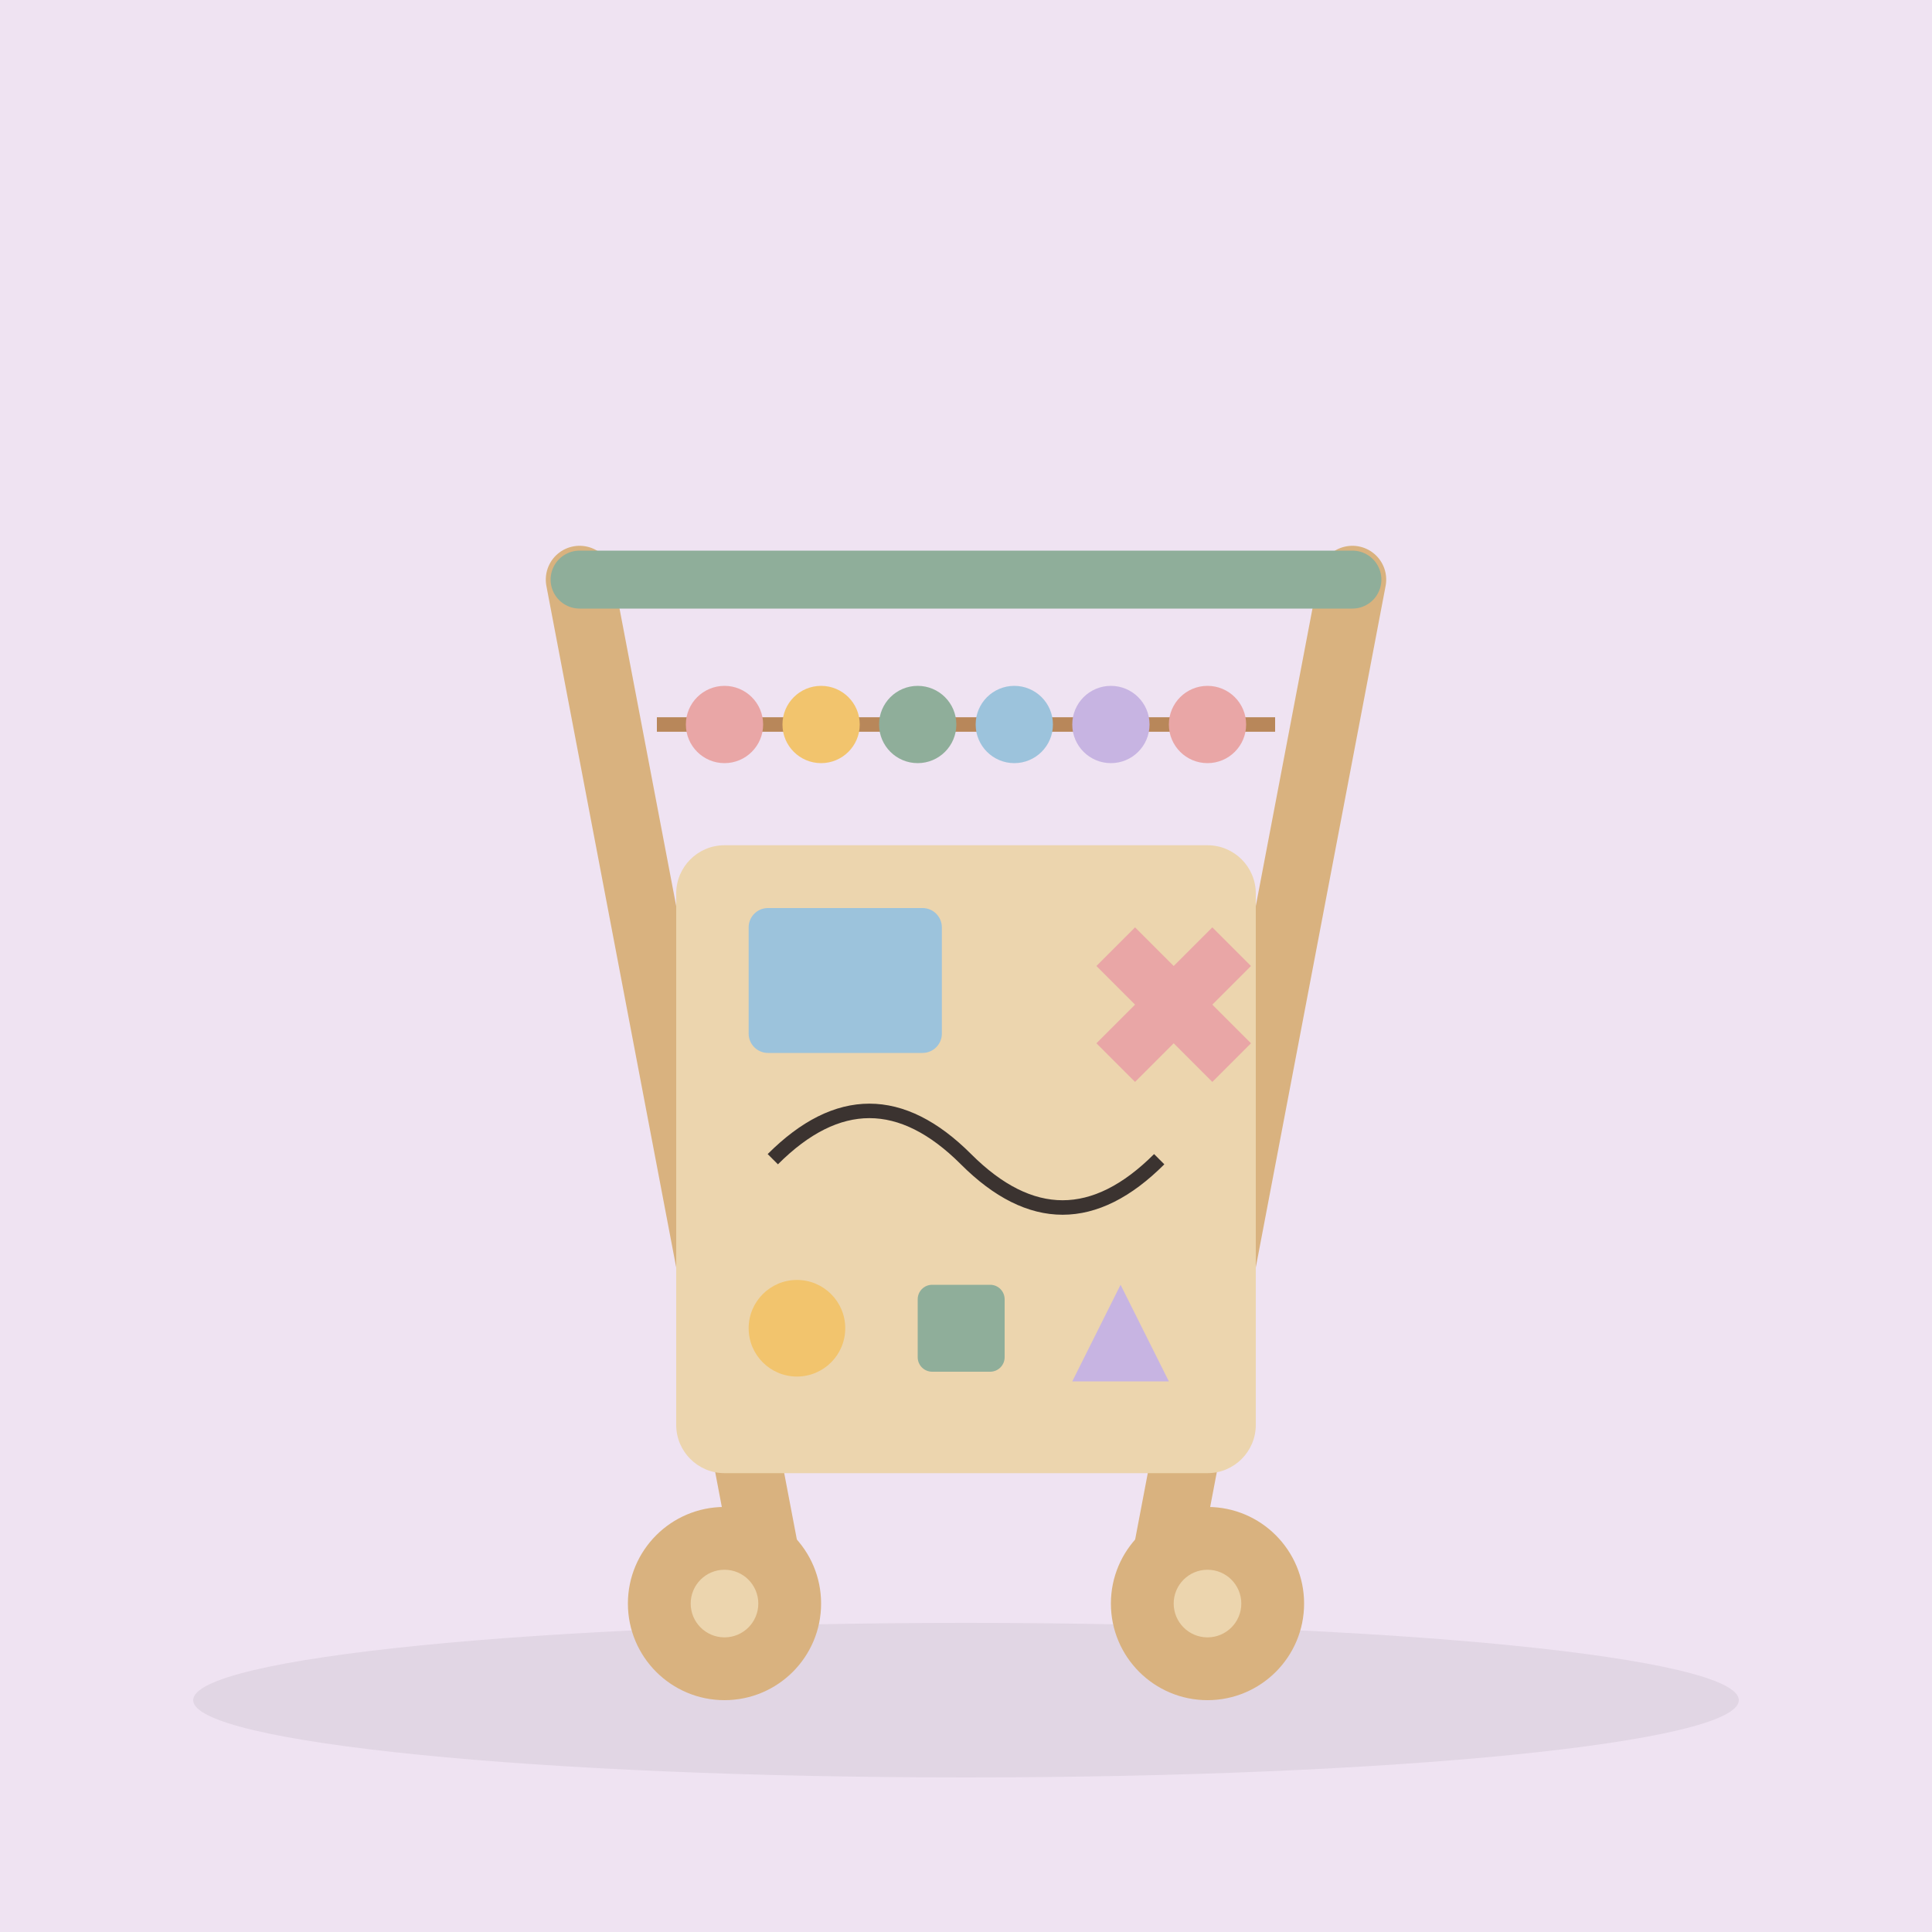
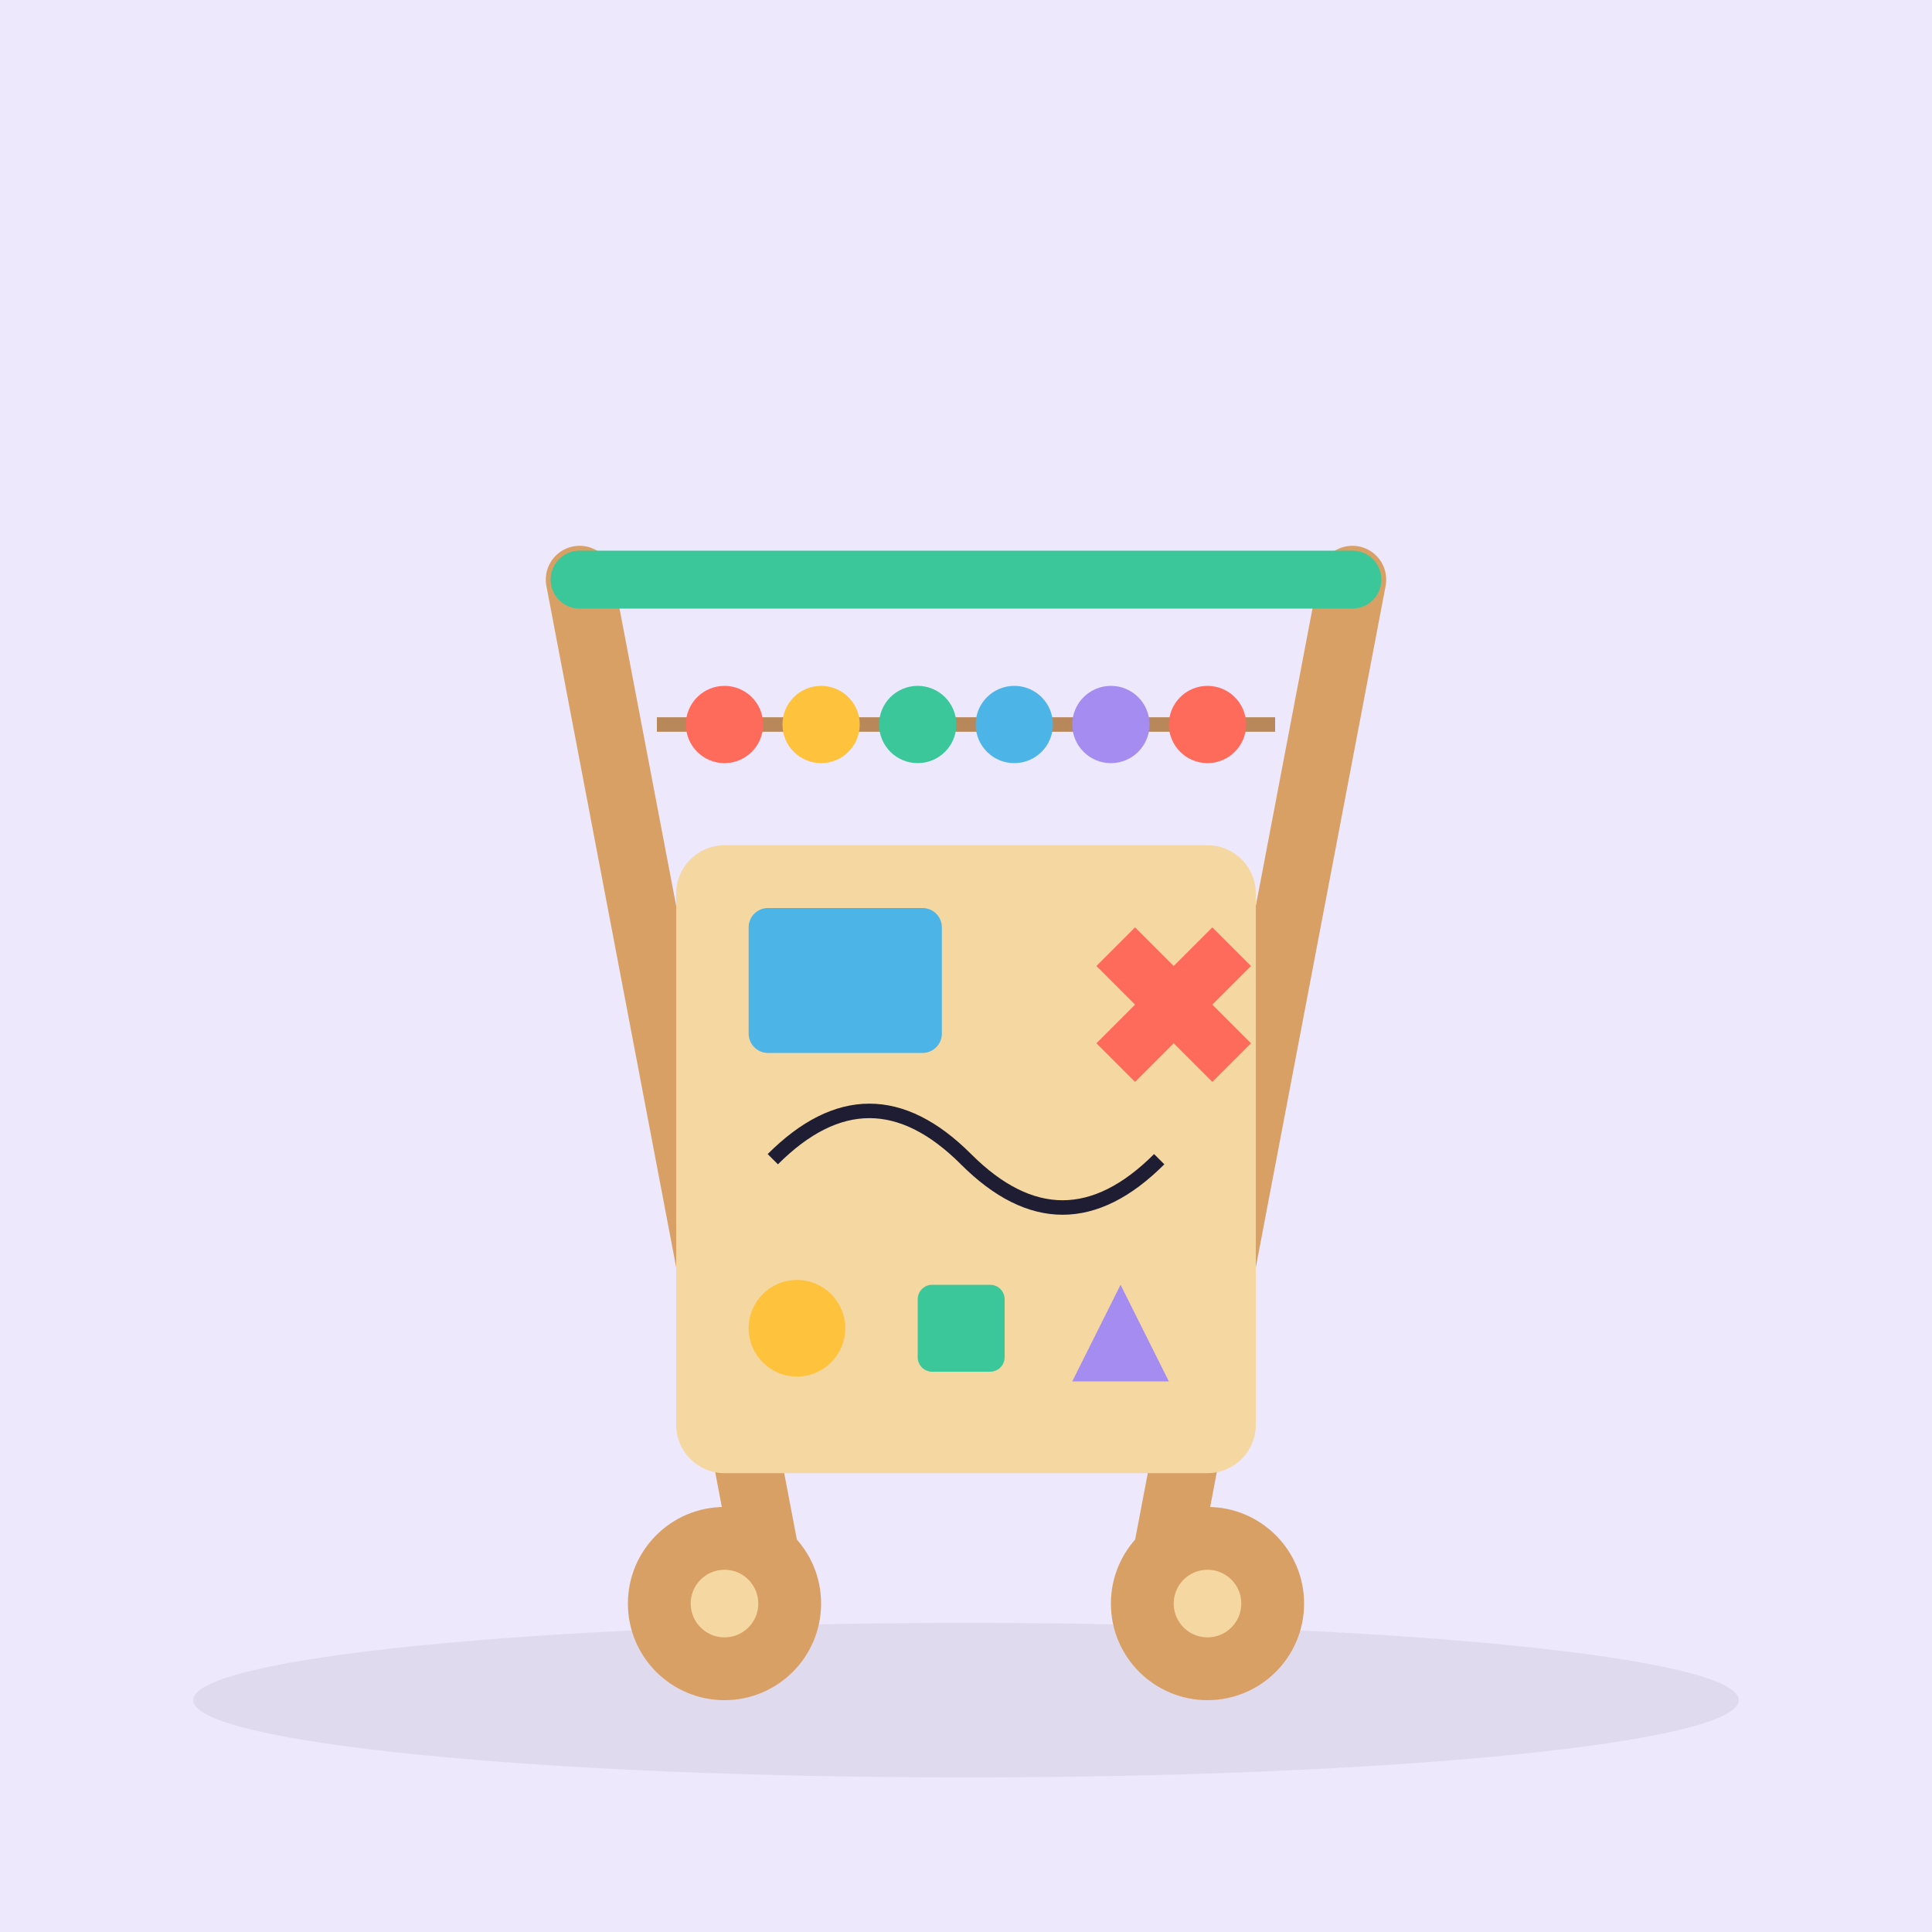
<svg xmlns="http://www.w3.org/2000/svg" viewBox="0 0 400 400">
-   <rect width="400" height="400" fill="#efe3f2" />
+   <rect width="400" height="400" fill="#eee8fd" />
  <ellipse cx="200" cy="352" rx="160" ry="16" fill="#000" opacity=".06" />
-   <path d="M120 120l40 210" stroke="#d9b27f" stroke-width="14" stroke-linecap="round" />
-   <path d="M280 120l-40 210" stroke="#d9b27f" stroke-width="14" stroke-linecap="round" />
-   <path d="M120 120h160" stroke="#8fae9a" stroke-width="12" stroke-linecap="round" />
+   <path d="M120 120l40 210" stroke="#d9a066" stroke-width="14" stroke-linecap="round" />
+   <path d="M280 120l-40 210" stroke="#d9a066" stroke-width="14" stroke-linecap="round" />
+   <path d="M120 120h160" stroke="#3cc79a" stroke-width="12" stroke-linecap="round" />
  <path d="M136 150h128" stroke="#b8875a" stroke-width="3" />
  <g>
-     <circle cx="150" cy="150" r="8" fill="#e9a6a6" />
-     <circle cx="170" cy="150" r="8" fill="#f2c46d" />
-     <circle cx="190" cy="150" r="8" fill="#8fae9a" />
-     <circle cx="210" cy="150" r="8" fill="#9cc3dc" />
-     <circle cx="230" cy="150" r="8" fill="#c7b4e2" />
-     <circle cx="250" cy="150" r="8" fill="#e9a6a6" />
+     <circle cx="150" cy="150" r="8" fill="#ff6b5b" />
+     <circle cx="170" cy="150" r="8" fill="#ffc23d" />
+     <circle cx="190" cy="150" r="8" fill="#3cc79a" />
+     <circle cx="210" cy="150" r="8" fill="#4cb4e7" />
+     <circle cx="230" cy="150" r="8" fill="#a48cf0" />
+     <circle cx="250" cy="150" r="8" fill="#ff6b5b" />
  </g>
-   <rect x="140" y="175" width="120" height="130" rx="10" fill="#ecd5ae" />
-   <rect x="155" y="188" width="40" height="30" rx="4" fill="#9cc3dc" />
-   <path d="M235 192l8 8 8-8 8 8-8 8 8 8-8 8-8-8-8 8-8-8 8-8-8-8z" fill="#e9a6a6" />
-   <path d="M160 240q20-20 40 0t40 0" stroke="#3b3330" stroke-width="3" fill="none" />
-   <circle cx="165" cy="275" r="10" fill="#f2c46d" />
-   <rect x="190" y="266" width="18" height="18" rx="3" fill="#8fae9a" />
-   <path d="M222 286l10-20 10 20z" fill="#c7b4e2" />
-   <circle cx="150" cy="332" r="20" fill="#d9b27f" />
-   <circle cx="150" cy="332" r="7" fill="#ecd5ae" />
-   <circle cx="250" cy="332" r="20" fill="#d9b27f" />
-   <circle cx="250" cy="332" r="7" fill="#ecd5ae" />
+   <rect x="140" y="175" width="120" height="130" rx="10" fill="#f5d7a1" />
+   <rect x="155" y="188" width="40" height="30" rx="4" fill="#4cb4e7" />
+   <path d="M235 192l8 8 8-8 8 8-8 8 8 8-8 8-8-8-8 8-8-8 8-8-8-8z" fill="#ff6b5b" />
+   <path d="M160 240q20-20 40 0t40 0" stroke="#1f1d33" stroke-width="3" fill="none" />
+   <circle cx="165" cy="275" r="10" fill="#ffc23d" />
+   <rect x="190" y="266" width="18" height="18" rx="3" fill="#3cc79a" />
+   <path d="M222 286l10-20 10 20z" fill="#a48cf0" />
+   <circle cx="150" cy="332" r="20" fill="#d9a066" />
+   <circle cx="150" cy="332" r="7" fill="#f5d7a1" />
+   <circle cx="250" cy="332" r="20" fill="#d9a066" />
+   <circle cx="250" cy="332" r="7" fill="#f5d7a1" />
</svg>
